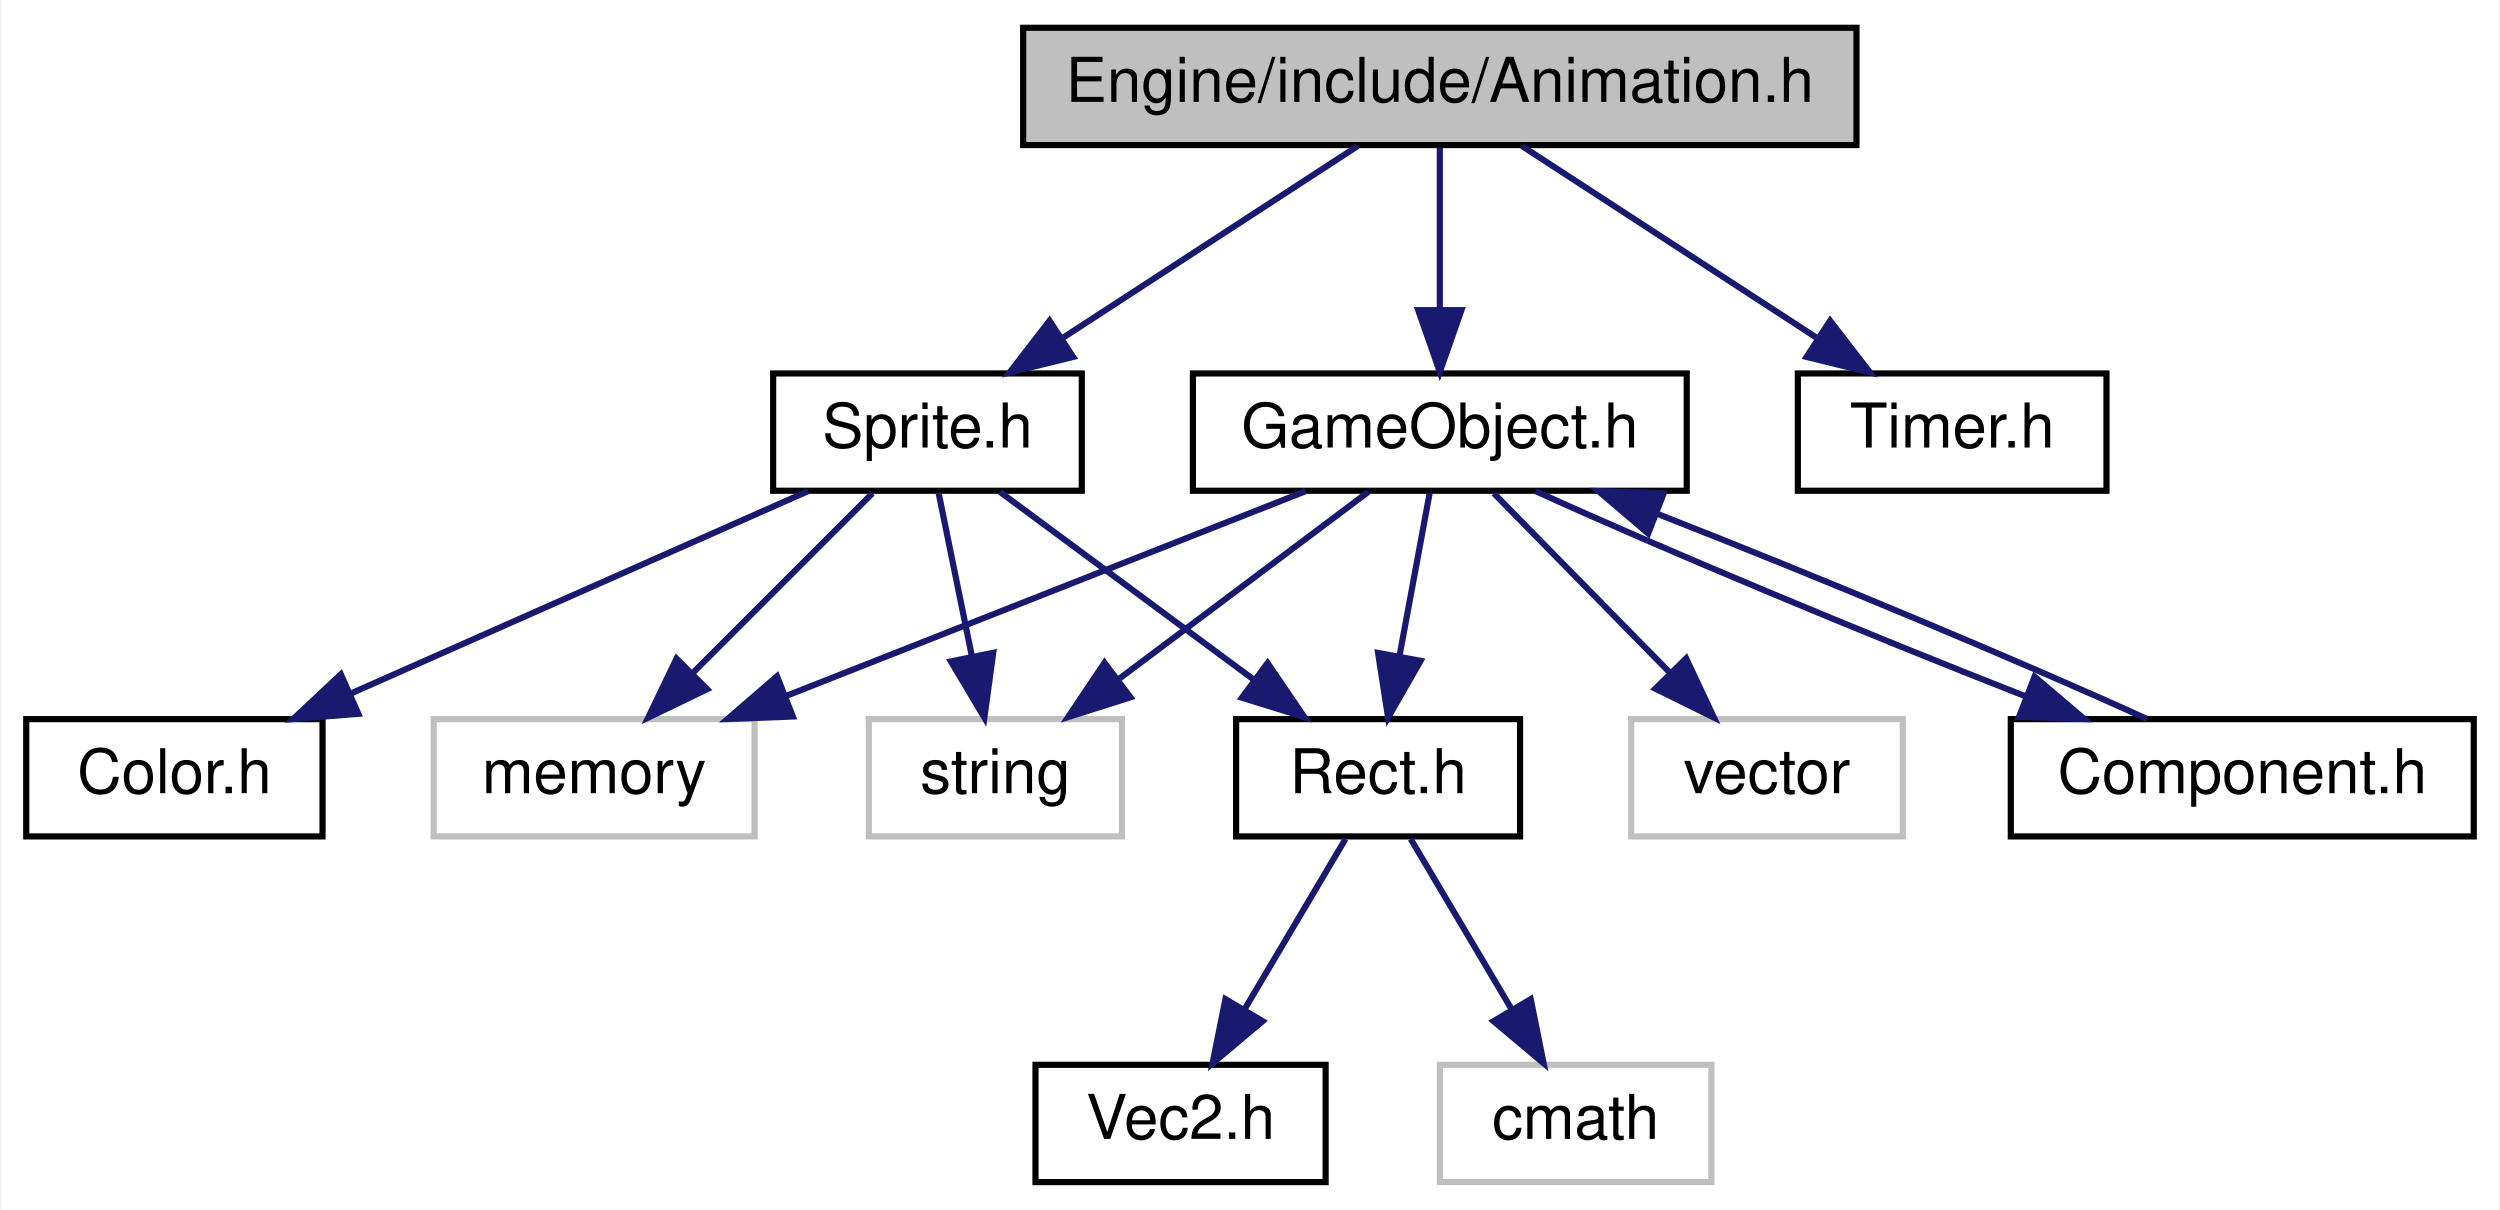
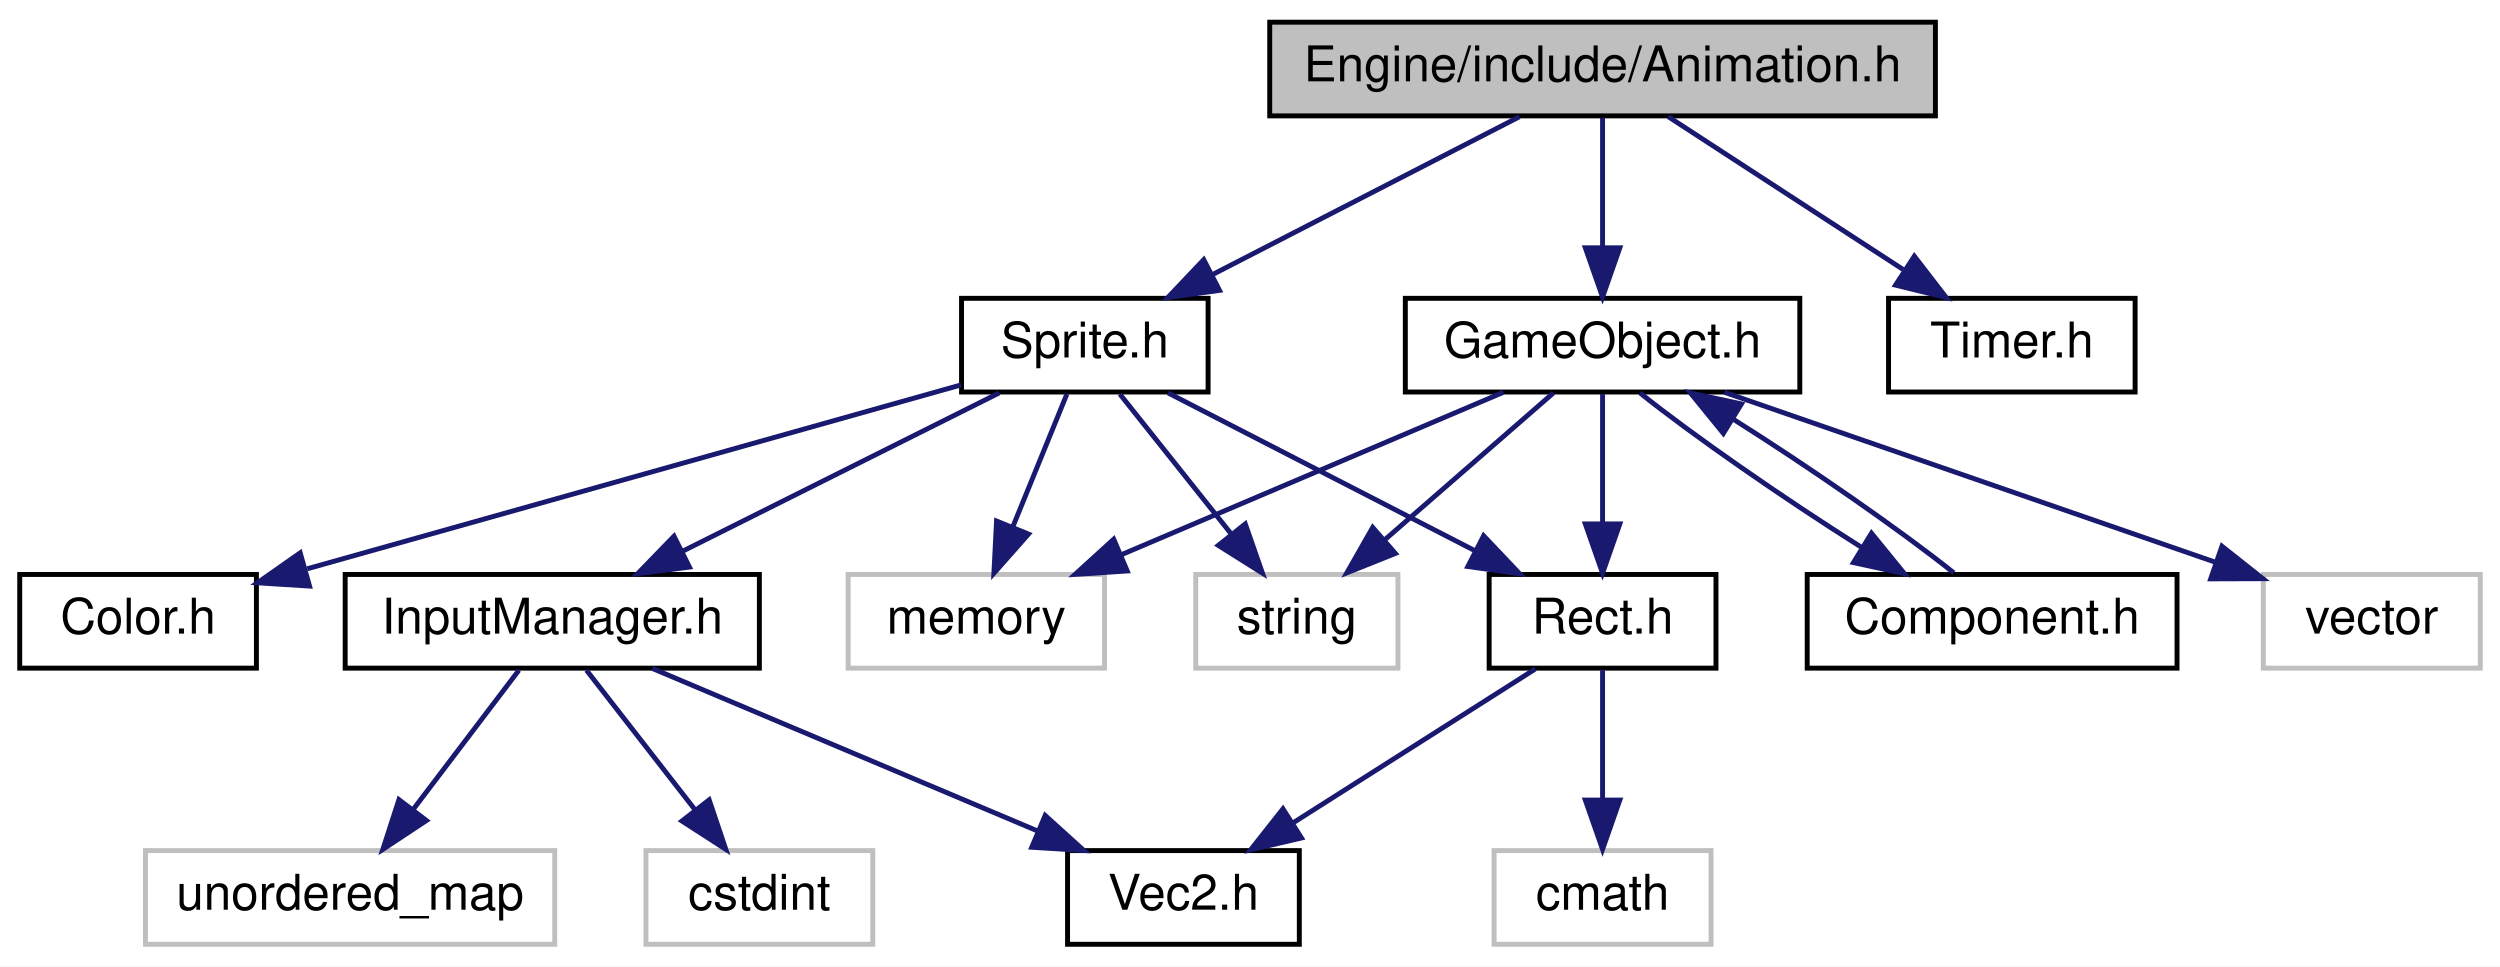
- <svg xmlns="http://www.w3.org/2000/svg" xmlns:xlink="http://www.w3.org/1999/xlink" width="405pt" height="196pt" viewBox="0.00 0.00 404.50 196.00">
+ <svg xmlns="http://www.w3.org/2000/svg" xmlns:xlink="http://www.w3.org/1999/xlink" width="507pt" height="196pt" viewBox="0.00 0.00 507.00 196.00">
  <g id="graph0" class="graph" transform="scale(1 1) rotate(0) translate(4 192)">
-     <polygon fill="white" stroke="none" points="-4,4 -4,-192 400.5,-192 400.5,4 -4,4" />
+     <polygon fill="white" stroke="none" points="-4,4 -4,-192 503,-192 503,4 -4,4" />
    <g id="node1" class="node">
-       <polygon fill="#bfbfbf" stroke="black" points="161.5,-168.5 161.5,-187.5 296.5,-187.5 296.5,-168.5 161.5,-168.5" />
-       <text text-anchor="middle" x="229" y="-175.5" font-family="Helvetica,sans-Serif" font-size="10.00">Engine/include/Animation.h</text>
+       <polygon fill="#bfbfbf" stroke="black" points="253.5,-168.5 253.5,-187.5 388.5,-187.5 388.5,-168.5 253.5,-168.5" />
+       <text text-anchor="middle" x="321" y="-175.5" font-family="Helvetica,sans-Serif" font-size="10.00">Engine/include/Animation.h</text>
    </g>
    <g id="node2" class="node">
      <g id="a_node2">
        <a xlink:href="GameObject_8h.html" target="_top" xlink:title="GameObject.h">
-           <polygon fill="white" stroke="black" points="189,-112.5 189,-131.5 269,-131.5 269,-112.5 189,-112.5" />
-           <text text-anchor="middle" x="229" y="-119.5" font-family="Helvetica,sans-Serif" font-size="10.00">GameObject.h</text>
+           <polygon fill="white" stroke="black" points="281,-112.5 281,-131.5 361,-131.5 361,-112.5 281,-112.5" />
+           <text text-anchor="middle" x="321" y="-119.5" font-family="Helvetica,sans-Serif" font-size="10.00">GameObject.h</text>
        </a>
      </g>
    </g>
    <g id="edge1" class="edge">
-       <path fill="none" stroke="midnightblue" d="M229,-168.083C229,-161.006 229,-150.861 229,-141.986" />
-       <polygon fill="midnightblue" stroke="midnightblue" points="232.5,-141.751 229,-131.751 225.5,-141.751 232.5,-141.751" />
+       <path fill="none" stroke="midnightblue" d="M321,-168.083C321,-161.006 321,-150.861 321,-141.986" />
+       <polygon fill="midnightblue" stroke="midnightblue" points="324.5,-141.751 321,-131.751 317.5,-141.751 324.5,-141.751" />
    </g>
    <g id="node10" class="node">
      <g id="a_node10">
        <a xlink:href="Sprite_8h.html" target="_top" xlink:title="Sprite.h">
-           <polygon fill="white" stroke="black" points="121,-112.5 121,-131.5 171,-131.5 171,-112.5 121,-112.5" />
-           <text text-anchor="middle" x="146" y="-119.5" font-family="Helvetica,sans-Serif" font-size="10.00">Sprite.h</text>
+           <polygon fill="white" stroke="black" points="191,-112.5 191,-131.5 241,-131.5 241,-112.5 191,-112.5" />
+           <text text-anchor="middle" x="216" y="-119.5" font-family="Helvetica,sans-Serif" font-size="10.00">Sprite.h</text>
        </a>
      </g>
    </g>
    <g id="edge10" class="edge">
-       <path fill="none" stroke="midnightblue" d="M215.665,-168.324C202.838,-159.979 183.215,-147.212 168.06,-137.352" />
-       <polygon fill="midnightblue" stroke="midnightblue" points="169.593,-134.174 159.302,-131.655 165.776,-140.042 169.593,-134.174" />
+       <path fill="none" stroke="midnightblue" d="M304.13,-168.324C287.291,-159.664 261.193,-146.242 241.762,-136.249" />
+       <polygon fill="midnightblue" stroke="midnightblue" points="243.322,-133.116 232.828,-131.655 240.12,-139.341 243.322,-133.116" />
    </g>
-     <g id="node12" class="node">
-       <g id="a_node12">
+     <g id="node15" class="node">
+       <g id="a_node15">
        <a xlink:href="Timer_8h.html" target="_top" xlink:title="Timer.h">
-           <polygon fill="white" stroke="black" points="287,-112.5 287,-131.5 337,-131.5 337,-112.5 287,-112.5" />
-           <text text-anchor="middle" x="312" y="-119.5" font-family="Helvetica,sans-Serif" font-size="10.00">Timer.h</text>
+           <polygon fill="white" stroke="black" points="379,-112.5 379,-131.5 429,-131.5 429,-112.5 379,-112.5" />
+           <text text-anchor="middle" x="404" y="-119.5" font-family="Helvetica,sans-Serif" font-size="10.00">Timer.h</text>
        </a>
      </g>
    </g>
-     <g id="edge15" class="edge">
-       <path fill="none" stroke="midnightblue" d="M242.335,-168.324C255.162,-159.979 274.785,-147.212 289.94,-137.352" />
-       <polygon fill="midnightblue" stroke="midnightblue" points="292.224,-140.042 298.698,-131.655 288.407,-134.174 292.224,-140.042" />
+     <g id="edge19" class="edge">
+       <path fill="none" stroke="midnightblue" d="M334.335,-168.324C347.162,-159.979 366.785,-147.212 381.94,-137.352" />
+       <polygon fill="midnightblue" stroke="midnightblue" points="384.224,-140.042 390.698,-131.655 380.407,-134.174 384.224,-140.042" />
    </g>
    <g id="node3" class="node">
-       <polygon fill="white" stroke="#bfbfbf" points="66,-56.5 66,-75.5 118,-75.5 118,-56.5 66,-56.5" />
-       <text text-anchor="middle" x="92" y="-63.5" font-family="Helvetica,sans-Serif" font-size="10.00">memory</text>
+       <polygon fill="white" stroke="#bfbfbf" points="168,-56.5 168,-75.5 220,-75.5 220,-56.5 168,-56.5" />
+       <text text-anchor="middle" x="194" y="-63.5" font-family="Helvetica,sans-Serif" font-size="10.00">memory</text>
    </g>
    <g id="edge2" class="edge">
-       <path fill="none" stroke="midnightblue" d="M207.292,-112.444C184.645,-103.517 148.928,-89.439 123.248,-79.317" />
-       <polygon fill="midnightblue" stroke="midnightblue" points="124.193,-75.927 113.606,-75.516 121.626,-82.44 124.193,-75.927" />
+       <path fill="none" stroke="midnightblue" d="M300.876,-112.444C279.976,-103.557 247.065,-89.563 223.284,-79.451" />
+       <polygon fill="midnightblue" stroke="midnightblue" points="224.602,-76.209 214.029,-75.516 221.862,-82.65 224.602,-76.209" />
    </g>
    <g id="node4" class="node">
-       <polygon fill="white" stroke="#bfbfbf" points="136.5,-56.5 136.5,-75.5 177.5,-75.5 177.5,-56.5 136.5,-56.5" />
-       <text text-anchor="middle" x="157" y="-63.5" font-family="Helvetica,sans-Serif" font-size="10.00">string</text>
+       <polygon fill="white" stroke="#bfbfbf" points="238.5,-56.5 238.5,-75.5 279.5,-75.5 279.5,-56.5 238.5,-56.5" />
+       <text text-anchor="middle" x="259" y="-63.5" font-family="Helvetica,sans-Serif" font-size="10.00">string</text>
    </g>
    <g id="edge3" class="edge">
-       <path fill="none" stroke="midnightblue" d="M217.432,-112.324C206.58,-104.185 190.119,-91.84 177.117,-82.087" />
-       <polygon fill="midnightblue" stroke="midnightblue" points="178.879,-79.034 168.779,-75.834 174.679,-84.634 178.879,-79.034" />
+       <path fill="none" stroke="midnightblue" d="M311.039,-112.324C301.873,-104.341 288.063,-92.313 276.972,-82.653" />
+       <polygon fill="midnightblue" stroke="midnightblue" points="278.982,-79.762 269.143,-75.834 274.385,-85.041 278.982,-79.762" />
    </g>
    <g id="node5" class="node">
-       <polygon fill="white" stroke="#bfbfbf" points="260,-56.5 260,-75.5 304,-75.5 304,-56.5 260,-56.5" />
-       <text text-anchor="middle" x="282" y="-63.5" font-family="Helvetica,sans-Serif" font-size="10.00">vector</text>
+       <polygon fill="white" stroke="#bfbfbf" points="455,-56.5 455,-75.5 499,-75.5 499,-56.5 455,-56.5" />
+       <text text-anchor="middle" x="477" y="-63.5" font-family="Helvetica,sans-Serif" font-size="10.00">vector</text>
    </g>
    <g id="edge4" class="edge">
-       <path fill="none" stroke="midnightblue" d="M237.752,-112.083C245.47,-104.22 256.905,-92.569 266.217,-83.081" />
-       <polygon fill="midnightblue" stroke="midnightblue" points="268.904,-85.34 273.411,-75.751 263.908,-80.436 268.904,-85.34" />
+       <path fill="none" stroke="midnightblue" d="M345.719,-112.444C372.617,-103.133 415.709,-88.216 445.131,-78.031" />
+       <polygon fill="midnightblue" stroke="midnightblue" points="446.614,-81.222 454.919,-74.643 444.324,-74.607 446.614,-81.222" />
    </g>
    <g id="node6" class="node">
      <g id="a_node6">
        <a xlink:href="Component_8h.html" target="_top" xlink:title="Component.h">
-           <polygon fill="white" stroke="black" points="321.5,-56.5 321.5,-75.5 396.5,-75.5 396.5,-56.5 321.5,-56.5" />
-           <text text-anchor="middle" x="359" y="-63.5" font-family="Helvetica,sans-Serif" font-size="10.00">Component.h</text>
+           <polygon fill="white" stroke="black" points="362.5,-56.5 362.5,-75.5 437.5,-75.5 437.5,-56.5 362.5,-56.5" />
+           <text text-anchor="middle" x="400" y="-63.5" font-family="Helvetica,sans-Serif" font-size="10.00">Component.h</text>
        </a>
      </g>
    </g>
    <g id="edge5" class="edge">
-       <path fill="none" stroke="midnightblue" d="M244.51,-112.444C264.128,-103.478 298.005,-89.314 323.921,-79.183" />
-       <polygon fill="midnightblue" stroke="midnightblue" points="325.349,-82.383 333.418,-75.516 322.828,-75.853 325.349,-82.383" />
+       <path fill="none" stroke="midnightblue" d="M328.578,-112.324C339.078,-103.9 357.695,-90.971 373.401,-81.074" />
+       <polygon fill="midnightblue" stroke="midnightblue" points="375.538,-83.869 382.229,-75.654 371.875,-77.904 375.538,-83.869" />
    </g>
    <g id="node7" class="node">
      <g id="a_node7">
        <a xlink:href="Rect_8h.html" target="_top" xlink:title="Rect.h">
-           <polygon fill="white" stroke="black" points="196,-56.5 196,-75.5 242,-75.5 242,-56.5 196,-56.5" />
-           <text text-anchor="middle" x="219" y="-63.5" font-family="Helvetica,sans-Serif" font-size="10.00">Rect.h</text>
+           <polygon fill="white" stroke="black" points="298,-56.5 298,-75.5 344,-75.5 344,-56.5 298,-56.5" />
+           <text text-anchor="middle" x="321" y="-63.5" font-family="Helvetica,sans-Serif" font-size="10.00">Rect.h</text>
        </a>
      </g>
    </g>
    <g id="edge7" class="edge">
-       <path fill="none" stroke="midnightblue" d="M227.349,-112.083C226.024,-104.927 224.118,-94.635 222.461,-85.691" />
-       <polygon fill="midnightblue" stroke="midnightblue" points="225.883,-84.947 220.621,-75.751 219,-86.221 225.883,-84.947" />
+       <path fill="none" stroke="midnightblue" d="M321,-112.083C321,-105.006 321,-94.861 321,-85.987" />
+       <polygon fill="midnightblue" stroke="midnightblue" points="324.5,-85.751 321,-75.751 317.5,-85.751 324.5,-85.751" />
    </g>
    <g id="edge6" class="edge">
-       <path fill="none" stroke="midnightblue" d="M343.577,-75.516C324.002,-84.467 290.134,-98.629 264.195,-108.772" />
-       <polygon fill="midnightblue" stroke="midnightblue" points="262.755,-105.576 254.688,-112.444 265.277,-112.106 262.755,-105.576" />
+       <path fill="none" stroke="midnightblue" d="M392.225,-75.834C381.687,-84.263 363.196,-97.099 347.585,-106.935" />
+       <polygon fill="midnightblue" stroke="midnightblue" points="345.498,-104.109 338.808,-112.324 349.161,-110.074 345.498,-104.109" />
    </g>
    <g id="node8" class="node">
      <g id="a_node8">
        <a xlink:href="Vec2_8h.html" target="_top" xlink:title="Vec2.h">
-           <polygon fill="white" stroke="black" points="163.5,-0.5 163.5,-19.5 210.5,-19.5 210.5,-0.5 163.5,-0.5" />
-           <text text-anchor="middle" x="187" y="-7.5" font-family="Helvetica,sans-Serif" font-size="10.00">Vec2.h</text>
+           <polygon fill="white" stroke="black" points="212.5,-0.5 212.5,-19.5 259.5,-19.5 259.5,-0.5 212.5,-0.5" />
+           <text text-anchor="middle" x="236" y="-7.5" font-family="Helvetica,sans-Serif" font-size="10.00">Vec2.h</text>
        </a>
      </g>
    </g>
    <g id="edge8" class="edge">
-       <path fill="none" stroke="midnightblue" d="M213.716,-56.083C209.289,-48.613 202.837,-37.724 197.382,-28.52" />
-       <polygon fill="midnightblue" stroke="midnightblue" points="200.295,-26.57 192.186,-19.751 194.273,-30.138 200.295,-26.57" />
+       <path fill="none" stroke="midnightblue" d="M307.343,-56.324C294.084,-47.9 273.732,-34.971 258.154,-25.074" />
+       <polygon fill="midnightblue" stroke="midnightblue" points="259.94,-22.063 249.623,-19.654 256.187,-27.971 259.94,-22.063" />
    </g>
    <g id="node9" class="node">
-       <polygon fill="white" stroke="#bfbfbf" points="229,-0.5 229,-19.5 273,-19.5 273,-0.5 229,-0.5" />
-       <text text-anchor="middle" x="251" y="-7.5" font-family="Helvetica,sans-Serif" font-size="10.00">cmath</text>
+       <polygon fill="white" stroke="#bfbfbf" points="299,-0.5 299,-19.5 343,-19.5 343,-0.5 299,-0.5" />
+       <text text-anchor="middle" x="321" y="-7.5" font-family="Helvetica,sans-Serif" font-size="10.00">cmath</text>
    </g>
    <g id="edge9" class="edge">
-       <path fill="none" stroke="midnightblue" d="M224.284,-56.083C228.711,-48.613 235.163,-37.724 240.618,-28.52" />
-       <polygon fill="midnightblue" stroke="midnightblue" points="243.727,-30.138 245.814,-19.751 237.705,-26.57 243.727,-30.138" />
+       <path fill="none" stroke="midnightblue" d="M321,-56.083C321,-49.006 321,-38.861 321,-29.986" />
+       <polygon fill="midnightblue" stroke="midnightblue" points="324.5,-29.751 321,-19.751 317.5,-29.751 324.5,-29.751" />
    </g>
    <g id="edge12" class="edge">
-       <path fill="none" stroke="midnightblue" d="M137.083,-112.083C129.22,-104.22 117.569,-92.569 108.081,-83.081" />
-       <polygon fill="midnightblue" stroke="midnightblue" points="110.297,-80.347 100.751,-75.751 105.347,-85.297 110.297,-80.347" />
+       <path fill="none" stroke="midnightblue" d="M212.367,-112.083C209.388,-104.77 205.074,-94.181 201.375,-85.103" />
+       <polygon fill="midnightblue" stroke="midnightblue" points="204.58,-83.691 197.565,-75.751 198.097,-86.333 204.58,-83.691" />
    </g>
    <g id="edge11" class="edge">
-       <path fill="none" stroke="midnightblue" d="M147.816,-112.083C149.274,-104.927 151.371,-94.635 153.193,-85.691" />
-       <polygon fill="midnightblue" stroke="midnightblue" points="156.651,-86.249 155.217,-75.751 149.792,-84.851 156.651,-86.249" />
+       <path fill="none" stroke="midnightblue" d="M223.101,-112.083C229.237,-104.377 238.27,-93.033 245.739,-83.653" />
+       <polygon fill="midnightblue" stroke="midnightblue" points="248.54,-85.754 252.032,-75.751 243.064,-81.394 248.54,-85.754" />
    </g>
    <g id="edge14" class="edge">
-       <path fill="none" stroke="midnightblue" d="M157.729,-112.324C168.837,-104.107 185.742,-91.602 198.983,-81.807" />
-       <polygon fill="midnightblue" stroke="midnightblue" points="201.1,-84.595 207.058,-75.834 196.937,-78.967 201.1,-84.595" />
+       <path fill="none" stroke="midnightblue" d="M232.87,-112.324C249.709,-103.664 275.807,-90.242 295.238,-80.249" />
+       <polygon fill="midnightblue" stroke="midnightblue" points="296.88,-83.341 304.172,-75.654 293.678,-77.115 296.88,-83.341" />
    </g>
    <g id="node11" class="node">
      <g id="a_node11">
        <a xlink:href="Color_8h.html" target="_top" xlink:title="Color.h">
          <polygon fill="white" stroke="black" points="0,-56.5 0,-75.5 48,-75.5 48,-56.5 0,-56.5" />
          <text text-anchor="middle" x="24" y="-63.5" font-family="Helvetica,sans-Serif" font-size="10.00">Color.h</text>
        </a>
      </g>
    </g>
    <g id="edge13" class="edge">
-       <path fill="none" stroke="midnightblue" d="M126.669,-112.444C106.68,-103.596 75.257,-89.688 52.436,-79.587" />
-       <polygon fill="midnightblue" stroke="midnightblue" points="53.802,-76.364 43.241,-75.516 50.968,-82.764 53.802,-76.364" />
+       <path fill="none" stroke="midnightblue" d="M190.899,-113.94C156.986,-104.402 96.402,-87.363 58.306,-76.649" />
+       <polygon fill="midnightblue" stroke="midnightblue" points="58.773,-73.144 48.198,-73.806 56.877,-79.883 58.773,-73.144" />
+     </g>
+     <g id="node12" class="node">
+       <g id="a_node12">
+         <a xlink:href="InputManager_8h.html" target="_top" xlink:title="InputManager.h">
+           <polygon fill="white" stroke="black" points="66,-56.5 66,-75.5 150,-75.5 150,-56.5 66,-56.5" />
+           <text text-anchor="middle" x="108" y="-63.5" font-family="Helvetica,sans-Serif" font-size="10.00">InputManager.h</text>
+         </a>
+       </g>
+     </g>
+     <g id="edge15" class="edge">
+       <path fill="none" stroke="midnightblue" d="M198.648,-112.324C181.328,-103.664 154.485,-90.242 134.498,-80.249" />
+       <polygon fill="midnightblue" stroke="midnightblue" points="135.819,-76.996 125.309,-75.654 132.688,-83.257 135.819,-76.996" />
+     </g>
+     <g id="edge16" class="edge">
+       <path fill="none" stroke="midnightblue" d="M128.282,-56.444C149.347,-47.557 182.517,-33.563 206.486,-23.451" />
+       <polygon fill="midnightblue" stroke="midnightblue" points="207.96,-26.628 215.813,-19.516 205.239,-20.179 207.96,-26.628" />
+     </g>
+     <g id="node13" class="node">
+       <polygon fill="white" stroke="#bfbfbf" points="25.5,-0.5 25.5,-19.5 108.5,-19.5 108.5,-0.5 25.5,-0.5" />
+       <text text-anchor="middle" x="67" y="-7.5" font-family="Helvetica,sans-Serif" font-size="10.00">unordered_map</text>
+     </g>
+     <g id="edge17" class="edge">
+       <path fill="none" stroke="midnightblue" d="M101.23,-56.083C95.438,-48.455 86.942,-37.264 79.862,-27.941" />
+       <polygon fill="midnightblue" stroke="midnightblue" points="82.479,-25.599 73.644,-19.751 76.904,-29.832 82.479,-25.599" />
+     </g>
+     <g id="node14" class="node">
+       <polygon fill="white" stroke="#bfbfbf" points="127,-0.5 127,-19.5 173,-19.5 173,-0.5 127,-0.5" />
+       <text text-anchor="middle" x="150" y="-7.5" font-family="Helvetica,sans-Serif" font-size="10.00">cstdint</text>
+     </g>
+     <g id="edge18" class="edge">
+       <path fill="none" stroke="midnightblue" d="M114.935,-56.083C120.929,-48.377 129.752,-37.033 137.048,-27.653" />
+       <polygon fill="midnightblue" stroke="midnightblue" points="139.817,-29.793 143.194,-19.751 134.291,-25.496 139.817,-29.793" />
    </g>
  </g>
</svg>
